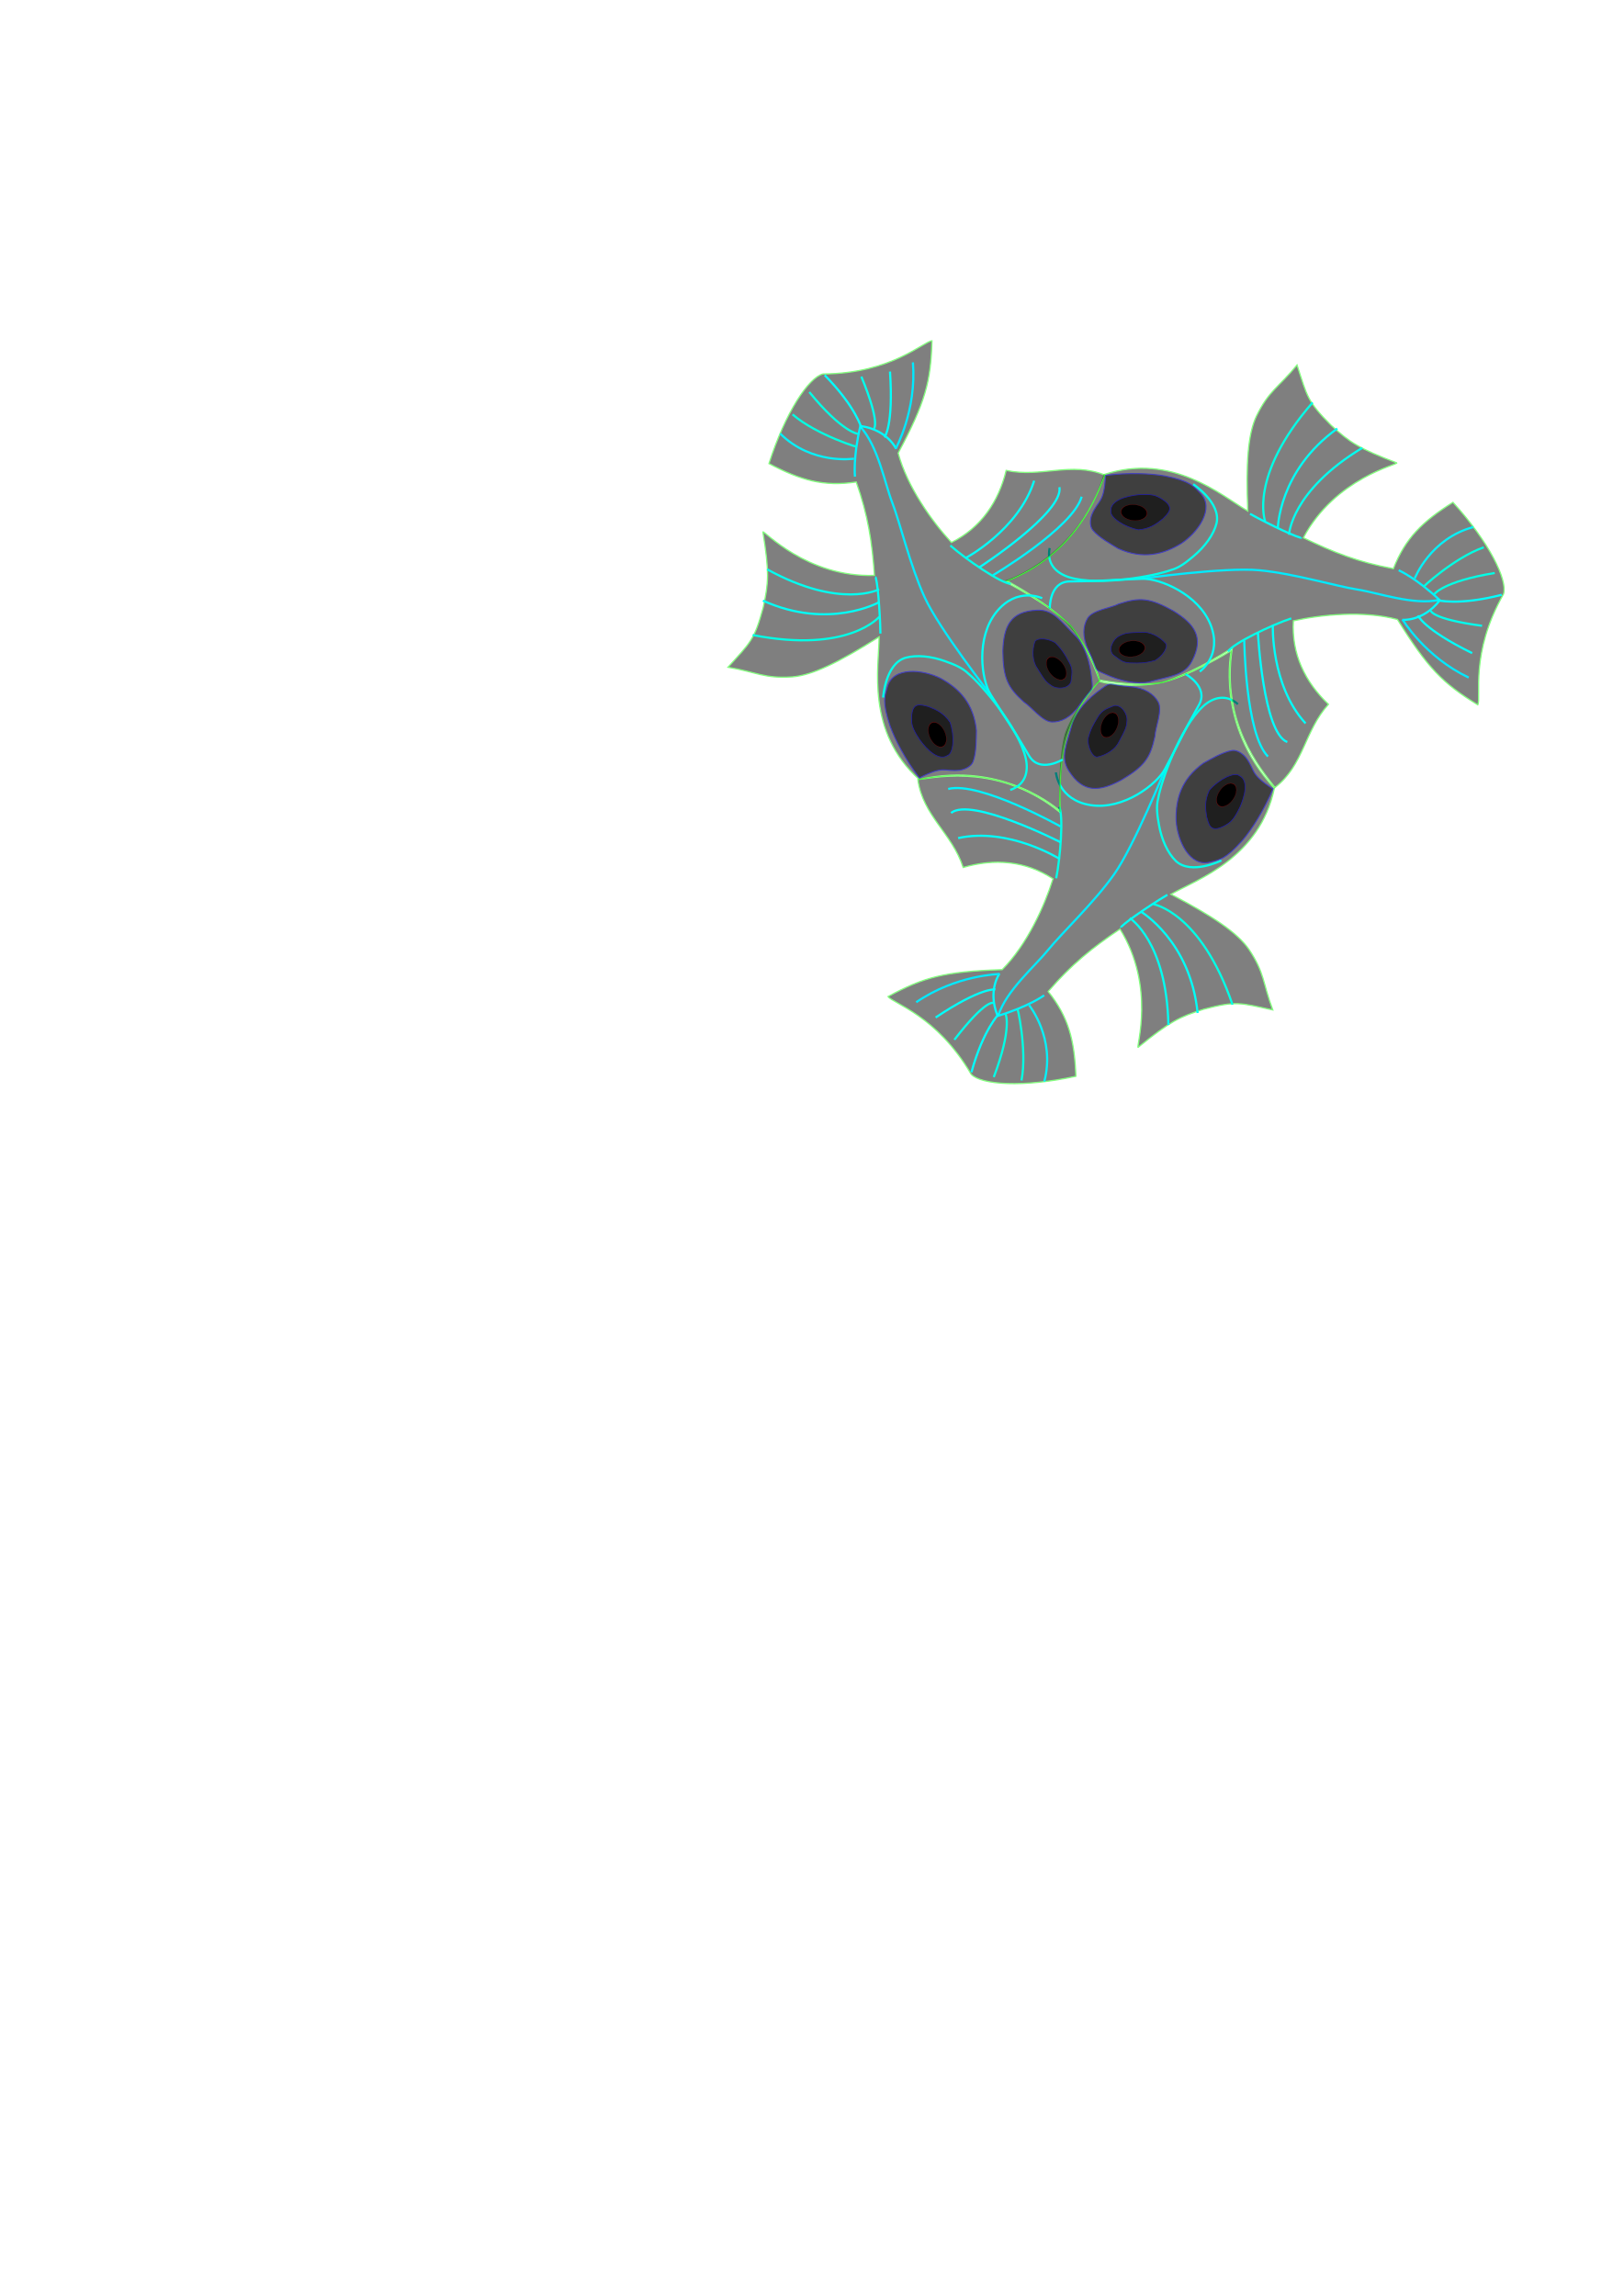
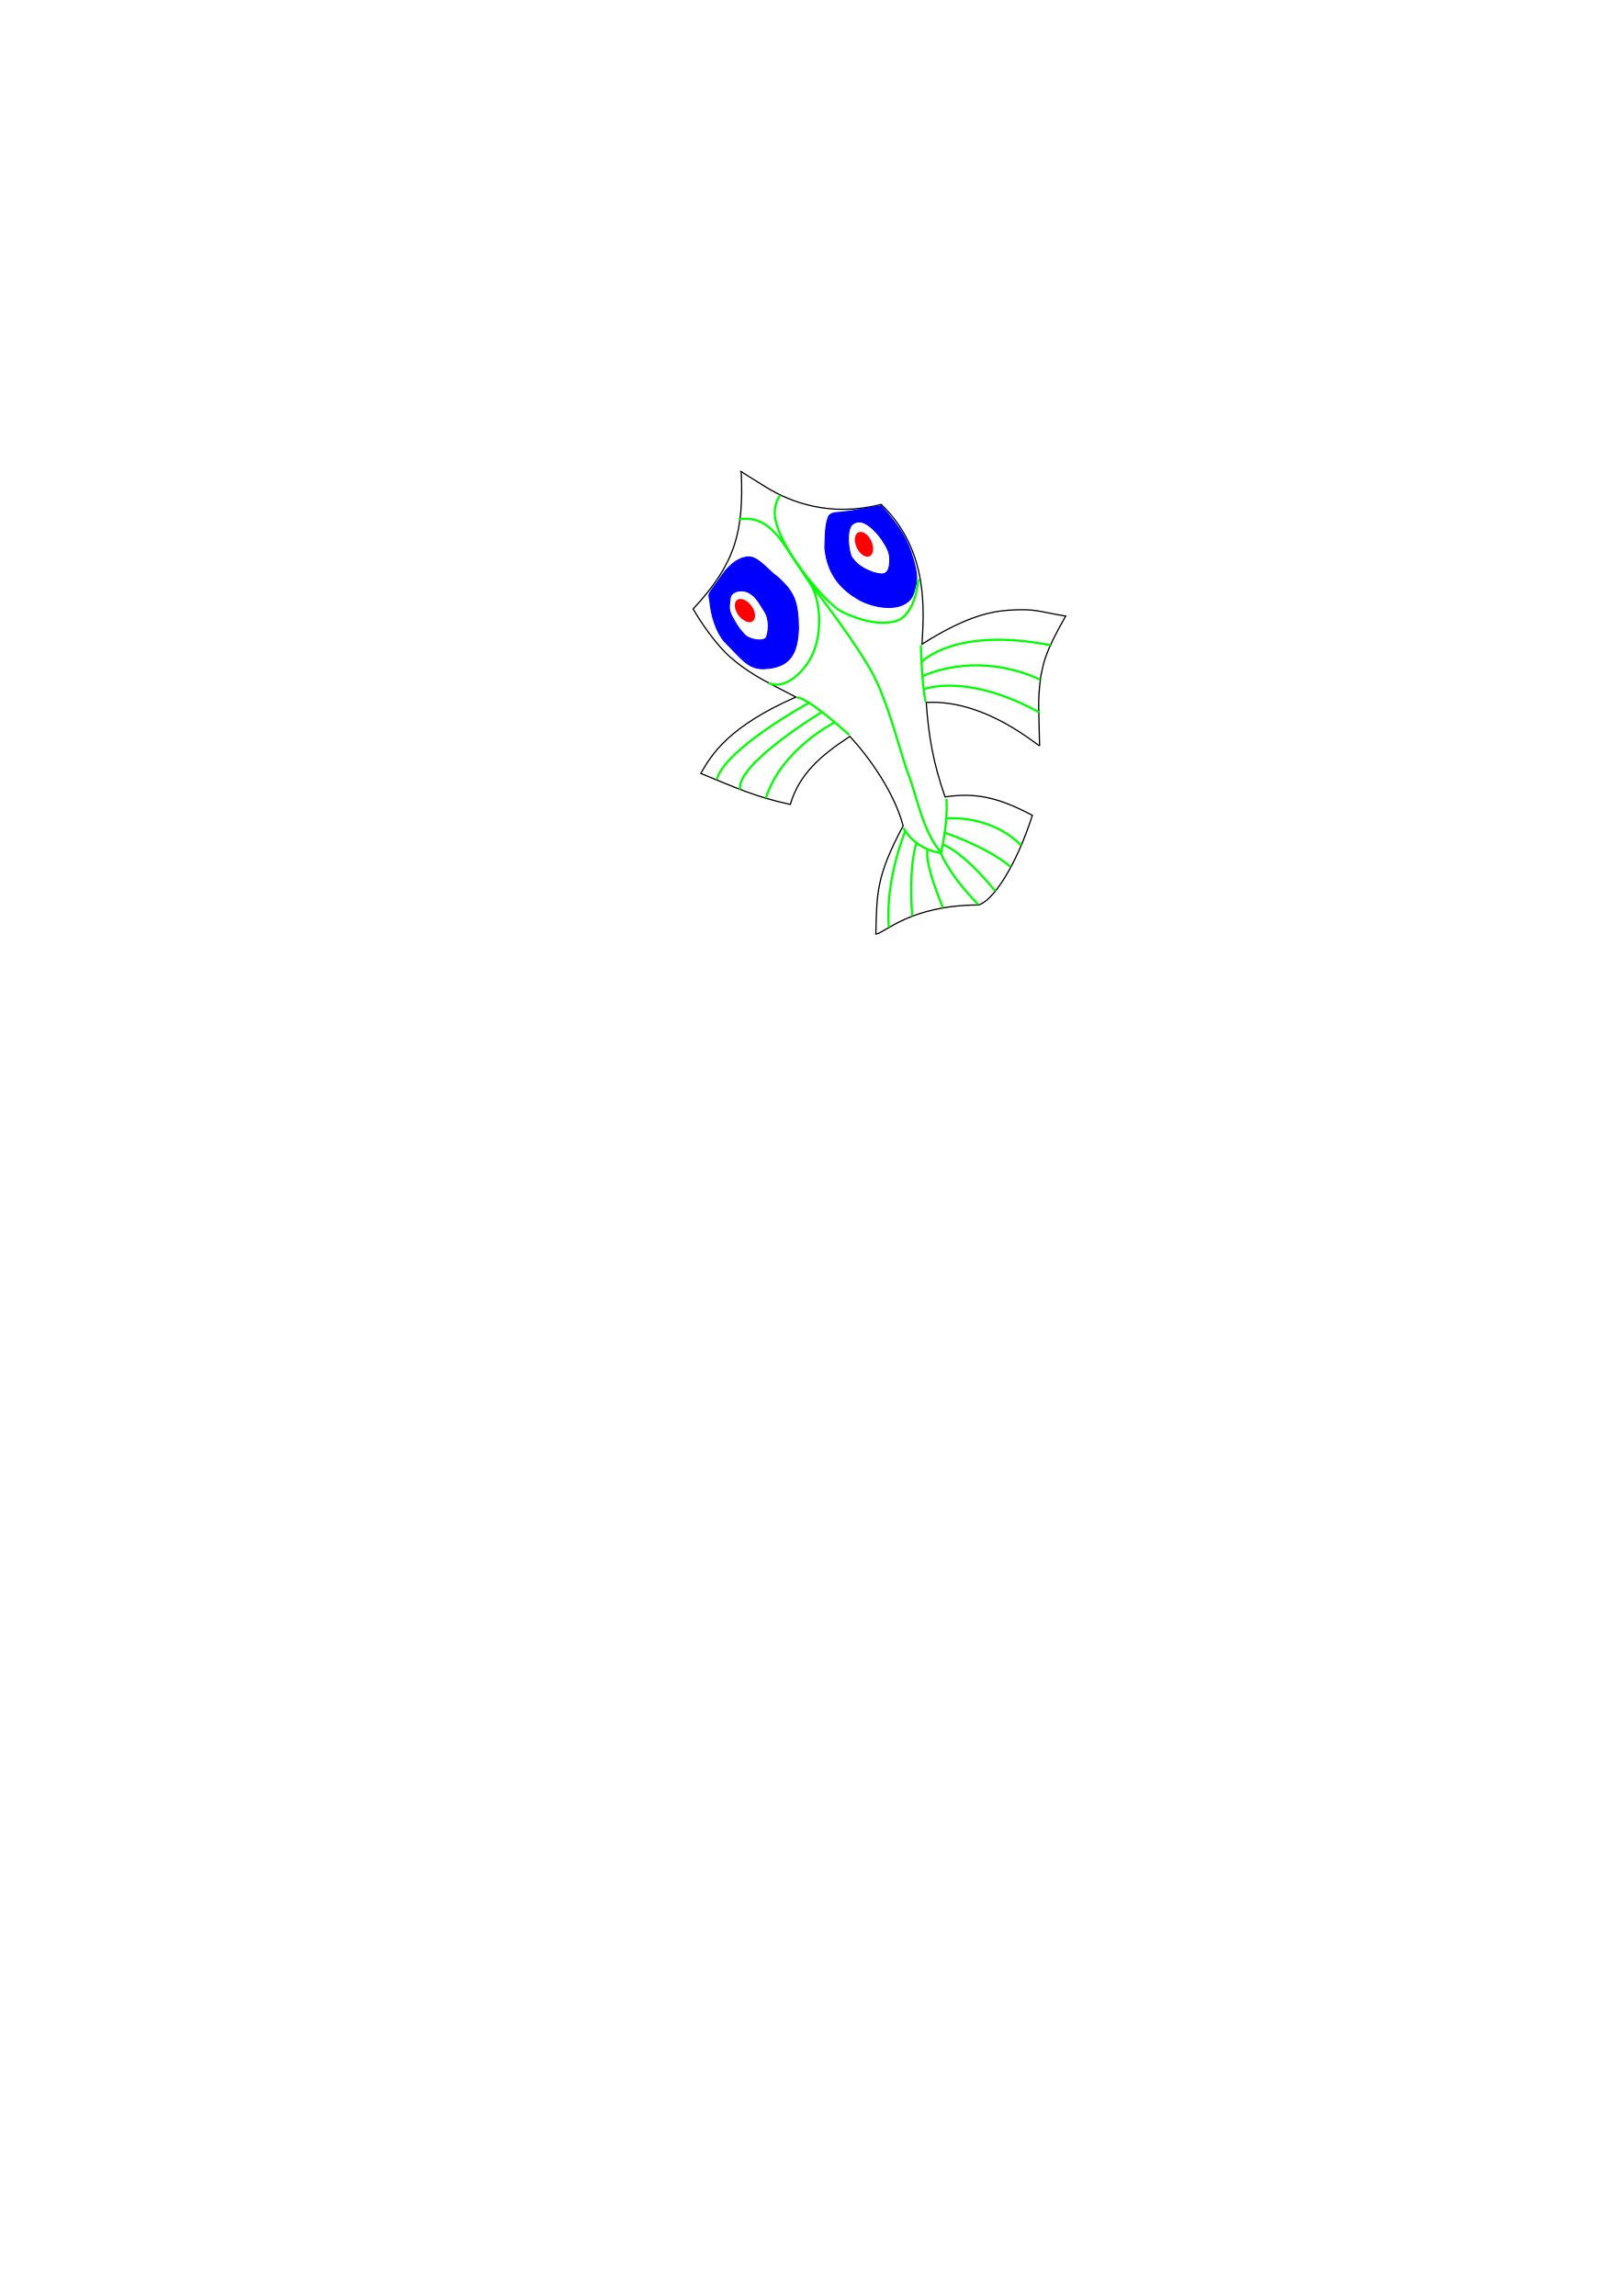
<svg xmlns="http://www.w3.org/2000/svg" width="744.094" height="1052.362" id="svg2" version="1.1">
  <defs id="defs4" />
  <g id="layer1">
-     <g id="g34785-8-8-0-3" transform="matrix(-0.5,0.8660254,-0.8660254,-0.5,941.3779,250.458)">
-       <g id="g3009-1-1-8-2-7-99-4" transform="matrix(0.5281541,-0.8491485,0.8491485,0.5281541,-302.7331,305.7974)">
-         <path style="opacity:0.5;fill:#000000;fill-opacity:1;stroke:#0aff00;stroke-width:0.565;stroke-miterlimit:4;stroke-opacity:1;stroke-dasharray:none" d="m 283.91,450.644 c 0,0 1.582,24.24 -2.601,36.545 -1.73,5.643 -6.815,16.467 -13.624,23.681 1.928,4.872 7.139,17.269 14.111,24.874 4.088,4.059 15.497,11.813 30.556,19.071 -32.043,13.599 -40.194,40.335 -44.001,50.393 15.798,5.839 29.092,-2.252 45.34,0.662 3.042,-14.603 10.695,-26.604 23.986,-33.847 9.098,9.2 21.132,24.854 25.739,40.17 -11.676,23.653 -13.895,33.225 -13.784,51.932 3.751,-0.337 18.026,-15.64 49.37,-16.813 6.457,-1.736 16.713,-18.158 23.446,-41.881 -14.928,-7.239 -25.444,-9.836 -40.259,-7.122 -5.936,-15.232 -8.181,-27.399 -9.737,-42.515 31.026,-2.07 51.527,19.299 51.743,18.24 -3.576,-18.398 -3.419,-23.127 -1.252,-34.746 3.575,-15.016 5.247,-16.026 15.215,-27.771 -13.243,-1.766 -16.591,-4.738 -29.612,-3.45 -9.181,1.04 -21.044,7.313 -39.159,19.635 -0.353,-13.966 4.593,-43.632 -20.524,-64.734 -38.775,10.218 -64.953,-12.325 -64.953,-12.325 z" id="rect3860-7-8-3-88-7-7-3" />
-         <path style="opacity:0.5;fill:#000000;fill-opacity:1;stroke:#0600ff;stroke-width:0.482;stroke-miterlimit:4;stroke-opacity:1;stroke-dasharray:none" d="m 330.484,467.84 c -2.066,0.353 -5.21,1.73 -6.017,4.126 -1.451,4.307 -1.056,10.603 -1.056,14.297 1.653,12.534 8.7,19.083 17.152,23.348 8.407,3.922 22.006,4.742 24.299,-4.705 1.06,-4.368 2.283,-6.676 -1.848,-17.864 -2.385,-6.054 -7.472,-15.161 -14.207,-23.343 -11.293,6.272 -11.081,3.084 -18.322,4.14 z" id="path3812-3-9-6-4-4-3-9-9" />
-         <path style="opacity:0.5;fill:#000000;fill-opacity:1;stroke:#0600ff;stroke-width:0.346;stroke-miterlimit:4;stroke-opacity:1;stroke-dasharray:none" d="m 336.244,474.401 c -2.815,1.163 -2.966,9.25 -0.632,15.275 3.023,4.134 6.521,5.587 10.199,6.862 3.236,0.631 7.603,2.422 7.477,-5.484 -0.048,-3.007 -0.36,-4.731 -4.014,-9.845 -3.588,-4.628 -9.097,-9.616 -13.03,-6.808 z" id="path3807-4-0-9-0-7-3-2" />
-         <path style="fill:#000000;fill-opacity:1;stroke:#ff0000;stroke-width:1;stroke-miterlimit:4;stroke-opacity:1;stroke-dasharray:none" id="path2998-0-8-3-9-8-8-2-5" d="m -52.143,466.291 c 0,34.518 -30.221,62.5 -67.5,62.5 -37.279,0 -67.5,-27.982 -67.5,-62.5 0,-34.518 30.221,-62.5 67.5,-62.5 37.279,0 67.5,27.982 67.5,62.5 z" transform="matrix(0.04752752,-0.02536707,0.04404391,0.08541279,326.402,440.9321)" />
-         <path style="fill:none;stroke:#00ebff;stroke-width:1px;stroke-linecap:butt;stroke-linejoin:miter;stroke-opacity:1" d="m 317.5,502.898 c 0,0 24.464,29.286 31.607,43.571 7.143,14.286 12.5,34.107 16.25,42.857 3.75,8.75 7.312,25.727 15.884,34.477" id="path3975-8-8-2-2-4-1-6" />
-         <path style="fill:none;stroke:#00ffe7;stroke-width:1px;stroke-linecap:butt;stroke-linejoin:miter;stroke-opacity:1" d="m 369.591,536.944 c 0,0 13.445,-17.439 57.731,-10.296" id="path3977-2-0-5-8-1-9-1" />
-         <path style="fill:none;stroke:#00fff7;stroke-width:1px;stroke-linecap:butt;stroke-linejoin:miter;stroke-opacity:1" d="m 369.789,543.656 c 0,0 22.65,-13.772 53.364,-1.093" id="path3979-4-1-5-2-8-4-6" />
-         <path style="fill:none;stroke:#00fff1;stroke-width:1px;stroke-linecap:butt;stroke-linejoin:miter;stroke-opacity:1" d="m 370.135,549.474 c 0,0 17.43,-9.843 51.537,7.478" id="path3983-5-2-3-7-0-19-4" />
-         <path style="fill:none;stroke:#00fff6;stroke-width:1px;stroke-linecap:butt;stroke-linejoin:miter;stroke-opacity:1" d="m 372.083,555.08 c -0.955,-0.257 -2.722,-15.374 -3.243,-25.834" id="path3985-5-5-3-7-7-5-9" />
-         <path style="fill:none;stroke:#00fcff;stroke-width:1px;stroke-linecap:butt;stroke-linejoin:miter;stroke-opacity:1" d="m 364.434,614.132 c 0,0 4.138,8.409 16.281,9.837" id="path3987-1-0-3-3-9-0-6" />
-         <path style="fill:none;stroke:#00f2ff;stroke-width:1px;stroke-linecap:butt;stroke-linejoin:miter;stroke-opacity:1" d="m 382.857,600.751 c 0,0 1.281,8.544 -1.755,23.544" id="path3989-7-9-7-2-2-4-0" />
-         <path style="fill:none;stroke:#00ffea;stroke-width:1px;stroke-linecap:butt;stroke-linejoin:miter;stroke-opacity:1" d="m 309.894,554 c 4.464,0 20.927,10.548 28.249,16.62" id="path3991-1-4-4-0-2-22-6" />
-         <path style="fill:none;stroke:#00f4ff;stroke-width:1px;stroke-linecap:butt;stroke-linejoin:miter;stroke-opacity:1" d="m 318.184,557.635 c 0,0 -36.062,23.048 -39.455,37.334" id="path3993-1-7-3-2-8-4-9" />
-         <path style="fill:none;stroke:#00ffff;stroke-width:1px;stroke-linecap:butt;stroke-linejoin:miter;stroke-opacity:1" d="m 324.464,561.112 c 0,0 -37.742,26.272 -35.42,37.879" id="path3995-5-8-8-6-7-9-6" />
-         <path style="fill:none;stroke:#00fffb;stroke-width:1px;stroke-linecap:butt;stroke-linejoin:miter;stroke-opacity:1" d="m 331.071,565.041 c 0,0 -23.92,13.678 -30.348,36.535" id="path3997-2-3-0-7-5-3-4" />
-         <path style="fill:none;stroke:#00e9ff;stroke-width:1px;stroke-linecap:butt;stroke-linejoin:miter;stroke-opacity:1" d="m 364.643,614.157 c 0,0 -9.107,17.67 -6.607,39.812" id="path3999-7-5-8-5-7-2-9" />
-         <path style="fill:none;stroke:#00fffb;stroke-width:1px;stroke-linecap:butt;stroke-linejoin:miter;stroke-opacity:1" d="m 369.948,619.209 c 0,0 -4.055,5.207 -1.555,30.207" id="path4001-6-1-8-4-8-4-5" />
-         <path style="fill:none;stroke:#00ffee;stroke-width:1px;stroke-linecap:butt;stroke-linejoin:miter;stroke-opacity:1" d="m 375,622.898 c 0,0 -3.393,1.964 6.429,23.75" id="path4003-1-2-0-41-7-5-3" />
-         <path style="fill:none;stroke:#00ffff;stroke-width:1px;stroke-linecap:butt;stroke-linejoin:miter;stroke-opacity:1" d="m 380.536,622.898 c 0,0 2.9,9.782 17.722,23.889" id="path4005-4-0-6-7-5-6-9" />
-         <path style="fill:none;stroke:#00ffe6;stroke-width:1px;stroke-linecap:butt;stroke-linejoin:miter;stroke-opacity:1" d="m 382.143,620.398 c 0,0 7.186,0.37 22.9,18.406" id="path4007-2-1-8-8-4-3-7" />
-         <path style="fill:none;stroke:#00ffe3;stroke-width:1px;stroke-linecap:butt;stroke-linejoin:miter;stroke-opacity:1" d="m 383.214,614.684 c -3.294,-1.098 17.744,4.351 29.172,13.636" id="path4009-3-6-1-4-7-9-1" />
-         <path style="fill:none;stroke:#05f1f9;stroke-width:1px;stroke-linecap:butt;stroke-linejoin:miter;stroke-opacity:1" d="m 383.571,608.969 c 0,0 19.157,-3.631 34.181,10.37" id="path4011-2-4-9-50-4-3-9" />
-         <path style="fill:none;stroke:#00fff7;stroke-width:1px;stroke-linecap:butt;stroke-linejoin:miter;stroke-opacity:1" d="m 283.474,474.271 c 0,0 10.295,-6.807 15.405,1.168 10.073,15.721 7.071,10.48 18.562,27.527 4.482,6.649 7.702,25.759 -1.389,37.881 -9.091,12.122 -20.771,7.008 -20.771,7.008" id="path4013-2-0-8-2-1-2-0" />
-         <path style="fill:none;stroke:#00ffec;stroke-width:1px;stroke-linecap:butt;stroke-linejoin:miter;stroke-opacity:1" d="m 307.023,459.56 c -6.732,2.47 -8.253,8.484 -6.635,14.65 3.69,14.058 21.575,33.338 27.406,37.846 3.032,2.857 7.092,4.22 11,5.494 6.456,2.104 13.187,2.585 18.294,0.946 9.091,-3.157 9.539,-18.516 9.539,-18.516" id="path4015-1-6-9-7-9-2-0" />
-         <g id="g35349-5-5-0-0" transform="translate(2.101576,-0.9016491)">
-           <path id="path3812-4-2-4-2-7-7-9" d="m 286.88,492.216 c -4.11,0 -8.702,2.329 -12.264,7.965 -5.687,8.997 -6.286,5.85 -5.304,12.506 0.899,7.165 3.444,14.431 7.432,18.702 7.702,7.137 11.076,12.349 18.486,11.823 12.456,-0.884 15.168,-8.04 15.168,-19.209 -0.547,-12.501 -2.766,-16.609 -10.428,-23.08 -3.465,-2.009 -8.741,-8.708 -13.09,-8.708 z" style="opacity:0.5;fill:#000000;fill-opacity:1;stroke:#0600ff;stroke-width:0.46;stroke-miterlimit:4;stroke-opacity:1;stroke-dasharray:none" />
-           <path id="path3786-0-6-8-3-7-8-9" d="m 278.738,510.875 c -0.45,4.686 -0.804,6.032 1.672,9.912 1.123,1.895 2.651,4.618 6.246,7.871 3.102,1.687 7.903,2.174 9.202,0.195 1.354,-4.302 0.724,-9.44 -1.441,-12.198 -3.511,-5.281 -4.115,-6.135 -6.76,-7.779 -2.756,-1.782 -7.953,-1.236 -8.918,2 z" style="opacity:0.5;fill:#000000;fill-opacity:1;stroke:#0600ff;stroke-width:0.313;stroke-miterlimit:4;stroke-opacity:1;stroke-dasharray:none" />
-           <path transform="matrix(0.04136828,-0.03451114,0.06050925,0.07465816,262.3552,477.9136)" d="m -52.143,466.291 c 0,34.518 -30.221,62.5 -67.5,62.5 -37.279,0 -67.5,-27.982 -67.5,-62.5 0,-34.518 30.221,-62.5 67.5,-62.5 37.279,0 67.5,27.982 67.5,62.5 z" id="path2998-0-9-6-1-7-7-5-1-8" style="fill:#000000;fill-opacity:1;stroke:#ff0000;stroke-width:1;stroke-miterlimit:4;stroke-opacity:1;stroke-dasharray:none" />
-         </g>
-       </g>
-     </g>
-     <g id="g34785-8-8-0-3-6" transform="translate(231.3688,-36.6057)">
-       <g id="g3009-1-1-8-2-7-99-4-1" transform="matrix(0.5281541,-0.8491485,0.8491485,0.5281541,-302.7331,305.7974)">
-         <path style="opacity:0.5;fill:#000000;fill-opacity:1;stroke:#0aff00;stroke-width:0.565;stroke-miterlimit:4;stroke-opacity:1;stroke-dasharray:none" d="m 283.91,450.644 c 0,0 1.582,24.24 -2.601,36.545 -1.73,5.643 -6.815,16.467 -13.624,23.681 1.928,4.872 7.139,17.269 14.111,24.874 4.088,4.059 15.497,11.813 30.556,19.071 -32.043,13.599 -40.194,40.335 -44.001,50.393 15.798,5.839 29.092,-2.252 45.34,0.662 3.042,-14.603 10.695,-26.604 23.986,-33.847 9.098,9.2 21.132,24.854 25.739,40.17 -11.676,23.653 -13.895,33.225 -13.784,51.932 3.751,-0.337 18.026,-15.64 49.37,-16.813 6.457,-1.736 16.713,-18.158 23.446,-41.881 -14.928,-7.239 -25.444,-9.836 -40.259,-7.122 -5.936,-15.232 -8.181,-27.399 -9.737,-42.515 31.026,-2.07 51.527,19.299 51.743,18.24 -3.576,-18.398 -3.419,-23.127 -1.252,-34.746 3.575,-15.016 5.247,-16.026 15.215,-27.771 -13.243,-1.766 -16.591,-4.738 -29.612,-3.45 -9.181,1.04 -21.044,7.313 -39.159,19.635 -0.353,-13.966 4.593,-43.632 -20.524,-64.734 -38.775,10.218 -64.953,-12.325 -64.953,-12.325 z" id="rect3860-7-8-3-88-7-7-3-3" />
-         <path style="opacity:0.5;fill:#000000;fill-opacity:1;stroke:#0600ff;stroke-width:0.482;stroke-miterlimit:4;stroke-opacity:1;stroke-dasharray:none" d="m 330.484,467.84 c -2.066,0.353 -5.21,1.73 -6.017,4.126 -1.451,4.307 -1.056,10.603 -1.056,14.297 1.653,12.534 8.7,19.083 17.152,23.348 8.407,3.922 22.006,4.742 24.299,-4.705 1.06,-4.368 2.283,-6.676 -1.848,-17.864 -2.385,-6.054 -7.472,-15.161 -14.207,-23.343 -11.293,6.272 -11.081,3.084 -18.322,4.14 z" id="path3812-3-9-6-4-4-3-9-9-7" />
-         <path style="opacity:0.5;fill:#000000;fill-opacity:1;stroke:#0600ff;stroke-width:0.346;stroke-miterlimit:4;stroke-opacity:1;stroke-dasharray:none" d="m 336.244,474.401 c -2.815,1.163 -2.966,9.25 -0.632,15.275 3.023,4.134 6.521,5.587 10.199,6.862 3.236,0.631 7.603,2.422 7.477,-5.484 -0.048,-3.007 -0.36,-4.731 -4.014,-9.845 -3.588,-4.628 -9.097,-9.616 -13.03,-6.808 z" id="path3807-4-0-9-0-7-3-2-7" />
-         <path style="fill:#000000;fill-opacity:1;stroke:#ff0000;stroke-width:1;stroke-miterlimit:4;stroke-opacity:1;stroke-dasharray:none" id="path2998-0-8-3-9-8-8-2-5-8" d="m -52.143,466.291 c 0,34.518 -30.221,62.5 -67.5,62.5 -37.279,0 -67.5,-27.982 -67.5,-62.5 0,-34.518 30.221,-62.5 67.5,-62.5 37.279,0 67.5,27.982 67.5,62.5 z" transform="matrix(0.04752752,-0.02536707,0.04404391,0.08541279,326.402,440.9321)" />
-         <path style="fill:none;stroke:#00ebff;stroke-width:1px;stroke-linecap:butt;stroke-linejoin:miter;stroke-opacity:1" d="m 317.5,502.898 c 0,0 24.464,29.286 31.607,43.571 7.143,14.286 12.5,34.107 16.25,42.857 3.75,8.75 7.312,25.727 15.884,34.477" id="path3975-8-8-2-2-4-1-6-6" />
-         <path style="fill:none;stroke:#00ffe7;stroke-width:1px;stroke-linecap:butt;stroke-linejoin:miter;stroke-opacity:1" d="m 369.591,536.944 c 0,0 13.445,-17.439 57.731,-10.296" id="path3977-2-0-5-8-1-9-1-3" />
-         <path style="fill:none;stroke:#00fff7;stroke-width:1px;stroke-linecap:butt;stroke-linejoin:miter;stroke-opacity:1" d="m 369.789,543.656 c 0,0 22.65,-13.772 53.364,-1.093" id="path3979-4-1-5-2-8-4-6-3" />
-         <path style="fill:none;stroke:#00fff1;stroke-width:1px;stroke-linecap:butt;stroke-linejoin:miter;stroke-opacity:1" d="m 370.135,549.474 c 0,0 17.43,-9.843 51.537,7.478" id="path3983-5-2-3-7-0-19-4-0" />
-         <path style="fill:none;stroke:#00fff6;stroke-width:1px;stroke-linecap:butt;stroke-linejoin:miter;stroke-opacity:1" d="m 372.083,555.08 c -0.955,-0.257 -2.722,-15.374 -3.243,-25.834" id="path3985-5-5-3-7-7-5-9-5" />
-         <path style="fill:none;stroke:#00fcff;stroke-width:1px;stroke-linecap:butt;stroke-linejoin:miter;stroke-opacity:1" d="m 364.434,614.132 c 0,0 4.138,8.409 16.281,9.837" id="path3987-1-0-3-3-9-0-6-0" />
-         <path style="fill:none;stroke:#00f2ff;stroke-width:1px;stroke-linecap:butt;stroke-linejoin:miter;stroke-opacity:1" d="m 382.857,600.751 c 0,0 1.281,8.544 -1.755,23.544" id="path3989-7-9-7-2-2-4-0-2" />
-         <path style="fill:none;stroke:#00ffea;stroke-width:1px;stroke-linecap:butt;stroke-linejoin:miter;stroke-opacity:1" d="m 309.894,554 c 4.464,0 20.927,10.548 28.249,16.62" id="path3991-1-4-4-0-2-22-6-5" />
-         <path style="fill:none;stroke:#00f4ff;stroke-width:1px;stroke-linecap:butt;stroke-linejoin:miter;stroke-opacity:1" d="m 318.184,557.635 c 0,0 -36.062,23.048 -39.455,37.334" id="path3993-1-7-3-2-8-4-9-7" />
-         <path style="fill:none;stroke:#00ffff;stroke-width:1px;stroke-linecap:butt;stroke-linejoin:miter;stroke-opacity:1" d="m 324.464,561.112 c 0,0 -37.742,26.272 -35.42,37.879" id="path3995-5-8-8-6-7-9-6-5" />
-         <path style="fill:none;stroke:#00fffb;stroke-width:1px;stroke-linecap:butt;stroke-linejoin:miter;stroke-opacity:1" d="m 331.071,565.041 c 0,0 -23.92,13.678 -30.348,36.535" id="path3997-2-3-0-7-5-3-4-9" />
-         <path style="fill:none;stroke:#00e9ff;stroke-width:1px;stroke-linecap:butt;stroke-linejoin:miter;stroke-opacity:1" d="m 364.643,614.157 c 0,0 -9.107,17.67 -6.607,39.812" id="path3999-7-5-8-5-7-2-9-0" />
-         <path style="fill:none;stroke:#00fffb;stroke-width:1px;stroke-linecap:butt;stroke-linejoin:miter;stroke-opacity:1" d="m 369.948,619.209 c 0,0 -4.055,5.207 -1.555,30.207" id="path4001-6-1-8-4-8-4-5-5" />
-         <path style="fill:none;stroke:#00ffee;stroke-width:1px;stroke-linecap:butt;stroke-linejoin:miter;stroke-opacity:1" d="m 375,622.898 c 0,0 -3.393,1.964 6.429,23.75" id="path4003-1-2-0-41-7-5-3-4" />
-         <path style="fill:none;stroke:#00ffff;stroke-width:1px;stroke-linecap:butt;stroke-linejoin:miter;stroke-opacity:1" d="m 380.536,622.898 c 0,0 2.9,9.782 17.722,23.889" id="path4005-4-0-6-7-5-6-9-7" />
-         <path style="fill:none;stroke:#00ffe6;stroke-width:1px;stroke-linecap:butt;stroke-linejoin:miter;stroke-opacity:1" d="m 382.143,620.398 c 0,0 7.186,0.37 22.9,18.406" id="path4007-2-1-8-8-4-3-7-3" />
-         <path style="fill:none;stroke:#00ffe3;stroke-width:1px;stroke-linecap:butt;stroke-linejoin:miter;stroke-opacity:1" d="m 383.214,614.684 c -3.294,-1.098 17.744,4.351 29.172,13.636" id="path4009-3-6-1-4-7-9-1-3" />
-         <path style="fill:none;stroke:#05f1f9;stroke-width:1px;stroke-linecap:butt;stroke-linejoin:miter;stroke-opacity:1" d="m 383.571,608.969 c 0,0 19.157,-3.631 34.181,10.37" id="path4011-2-4-9-50-4-3-9-9" />
-         <path style="fill:none;stroke:#00fff7;stroke-width:1px;stroke-linecap:butt;stroke-linejoin:miter;stroke-opacity:1" d="m 283.474,474.271 c 0,0 10.295,-6.807 15.405,1.168 10.073,15.721 7.071,10.48 18.562,27.527 4.482,6.649 7.702,25.759 -1.389,37.881 -9.091,12.122 -20.771,7.008 -20.771,7.008" id="path4013-2-0-8-2-1-2-0-7" />
-         <path style="fill:none;stroke:#00ffec;stroke-width:1px;stroke-linecap:butt;stroke-linejoin:miter;stroke-opacity:1" d="m 307.023,459.56 c -6.732,2.47 -8.253,8.484 -6.635,14.65 3.69,14.058 21.575,33.338 27.406,37.846 3.032,2.857 7.092,4.22 11,5.494 6.456,2.104 13.187,2.585 18.294,0.946 9.091,-3.157 9.539,-18.516 9.539,-18.516" id="path4015-1-6-9-7-9-2-0-4" />
-         <g id="g35349-5-5-0-0-6" transform="translate(2.101576,-0.9016491)">
-           <path id="path3812-4-2-4-2-7-7-9-8" d="m 286.88,492.216 c -4.11,0 -8.702,2.329 -12.264,7.965 -5.687,8.997 -6.286,5.85 -5.304,12.506 0.899,7.165 3.444,14.431 7.432,18.702 7.702,7.137 11.076,12.349 18.486,11.823 12.456,-0.884 15.168,-8.04 15.168,-19.209 -0.547,-12.501 -2.766,-16.609 -10.428,-23.08 -3.465,-2.009 -8.741,-8.708 -13.09,-8.708 z" style="opacity:0.5;fill:#000000;fill-opacity:1;stroke:#0600ff;stroke-width:0.46;stroke-miterlimit:4;stroke-opacity:1;stroke-dasharray:none" />
-           <path id="path3786-0-6-8-3-7-8-9-8" d="m 278.738,510.875 c -0.45,4.686 -0.804,6.032 1.672,9.912 1.123,1.895 2.651,4.618 6.246,7.871 3.102,1.687 7.903,2.174 9.202,0.195 1.354,-4.302 0.724,-9.44 -1.441,-12.198 -3.511,-5.281 -4.115,-6.135 -6.76,-7.779 -2.756,-1.782 -7.953,-1.236 -8.918,2 z" style="opacity:0.5;fill:#000000;fill-opacity:1;stroke:#0600ff;stroke-width:0.313;stroke-miterlimit:4;stroke-opacity:1;stroke-dasharray:none" />
-           <path transform="matrix(0.04136828,-0.03451114,0.06050925,0.07465816,262.3552,477.9136)" d="m -52.143,466.291 c 0,34.518 -30.221,62.5 -67.5,62.5 -37.279,0 -67.5,-27.982 -67.5,-62.5 0,-34.518 30.221,-62.5 67.5,-62.5 37.279,0 67.5,27.982 67.5,62.5 z" id="path2998-0-9-6-1-7-7-5-1-8-3" style="fill:#000000;fill-opacity:1;stroke:#ff0000;stroke-width:1;stroke-miterlimit:4;stroke-opacity:1;stroke-dasharray:none" />
-         </g>
-       </g>
-     </g>
-     <g id="g34785-8-8-0-3-1" transform="matrix(-0.5,-0.8660254,0.8660254,-0.5,338.5462,722.1754)">
-       <g id="g3009-1-1-8-2-7-99-4-3" transform="matrix(0.5281541,-0.8491485,0.8491485,0.5281541,-302.7331,305.7974)">
-         <path style="opacity:0.5;fill:#000000;fill-opacity:1;stroke:#0aff00;stroke-width:0.565;stroke-miterlimit:4;stroke-opacity:1;stroke-dasharray:none" d="m 283.91,450.644 c 0,0 1.582,24.24 -2.601,36.545 -1.73,5.643 -6.815,16.467 -13.624,23.681 1.928,4.872 7.139,17.269 14.111,24.874 4.088,4.059 15.497,11.813 30.556,19.071 -32.043,13.599 -40.194,40.335 -44.001,50.393 15.798,5.839 29.092,-2.252 45.34,0.662 3.042,-14.603 10.695,-26.604 23.986,-33.847 9.098,9.2 21.132,24.854 25.739,40.17 -11.676,23.653 -13.895,33.225 -13.784,51.932 3.751,-0.337 18.026,-15.64 49.37,-16.813 6.457,-1.736 16.713,-18.158 23.446,-41.881 -14.928,-7.239 -25.444,-9.836 -40.259,-7.122 -5.936,-15.232 -8.181,-27.399 -9.737,-42.515 31.026,-2.07 51.527,19.299 51.743,18.24 -3.576,-18.398 -3.419,-23.127 -1.252,-34.746 3.575,-15.016 5.247,-16.026 15.215,-27.771 -13.243,-1.766 -16.591,-4.738 -29.612,-3.45 -9.181,1.04 -21.044,7.313 -39.159,19.635 -0.353,-13.966 4.593,-43.632 -20.524,-64.734 -38.775,10.218 -64.953,-12.325 -64.953,-12.325 z" id="rect3860-7-8-3-88-7-7-3-7" />
-         <path style="opacity:0.5;fill:#000000;fill-opacity:1;stroke:#0600ff;stroke-width:0.482;stroke-miterlimit:4;stroke-opacity:1;stroke-dasharray:none" d="m 330.484,467.84 c -2.066,0.353 -5.21,1.73 -6.017,4.126 -1.451,4.307 -1.056,10.603 -1.056,14.297 1.653,12.534 8.7,19.083 17.152,23.348 8.407,3.922 22.006,4.742 24.299,-4.705 1.06,-4.368 2.283,-6.676 -1.848,-17.864 -2.385,-6.054 -7.472,-15.161 -14.207,-23.343 -11.293,6.272 -11.081,3.084 -18.322,4.14 z" id="path3812-3-9-6-4-4-3-9-9-5" />
-         <path style="opacity:0.5;fill:#000000;fill-opacity:1;stroke:#0600ff;stroke-width:0.346;stroke-miterlimit:4;stroke-opacity:1;stroke-dasharray:none" d="m 336.244,474.401 c -2.815,1.163 -2.966,9.25 -0.632,15.275 3.023,4.134 6.521,5.587 10.199,6.862 3.236,0.631 7.603,2.422 7.477,-5.484 -0.048,-3.007 -0.36,-4.731 -4.014,-9.845 -3.588,-4.628 -9.097,-9.616 -13.03,-6.808 z" id="path3807-4-0-9-0-7-3-2-9" />
-         <path style="fill:#000000;fill-opacity:1;stroke:#ff0000;stroke-width:1;stroke-miterlimit:4;stroke-opacity:1;stroke-dasharray:none" id="path2998-0-8-3-9-8-8-2-5-6" d="m -52.143,466.291 c 0,34.518 -30.221,62.5 -67.5,62.5 -37.279,0 -67.5,-27.982 -67.5,-62.5 0,-34.518 30.221,-62.5 67.5,-62.5 37.279,0 67.5,27.982 67.5,62.5 z" transform="matrix(0.04752752,-0.02536707,0.04404391,0.08541279,326.402,440.9321)" />
-         <path style="fill:none;stroke:#00ebff;stroke-width:1px;stroke-linecap:butt;stroke-linejoin:miter;stroke-opacity:1" d="m 317.5,502.898 c 0,0 24.464,29.286 31.607,43.571 7.143,14.286 12.5,34.107 16.25,42.857 3.75,8.75 7.312,25.727 15.884,34.477" id="path3975-8-8-2-2-4-1-6-1" />
-         <path style="fill:none;stroke:#00ffe7;stroke-width:1px;stroke-linecap:butt;stroke-linejoin:miter;stroke-opacity:1" d="m 369.591,536.944 c 0,0 13.445,-17.439 57.731,-10.296" id="path3977-2-0-5-8-1-9-1-39" />
-         <path style="fill:none;stroke:#00fff7;stroke-width:1px;stroke-linecap:butt;stroke-linejoin:miter;stroke-opacity:1" d="m 369.789,543.656 c 0,0 22.65,-13.772 53.364,-1.093" id="path3979-4-1-5-2-8-4-6-4" />
-         <path style="fill:none;stroke:#00fff1;stroke-width:1px;stroke-linecap:butt;stroke-linejoin:miter;stroke-opacity:1" d="m 370.135,549.474 c 0,0 17.43,-9.843 51.537,7.478" id="path3983-5-2-3-7-0-19-4-5" />
-         <path style="fill:none;stroke:#00fff6;stroke-width:1px;stroke-linecap:butt;stroke-linejoin:miter;stroke-opacity:1" d="m 372.083,555.08 c -0.955,-0.257 -2.722,-15.374 -3.243,-25.834" id="path3985-5-5-3-7-7-5-9-4" />
-         <path style="fill:none;stroke:#00fcff;stroke-width:1px;stroke-linecap:butt;stroke-linejoin:miter;stroke-opacity:1" d="m 364.434,614.132 c 0,0 4.138,8.409 16.281,9.837" id="path3987-1-0-3-3-9-0-6-5" />
-         <path style="fill:none;stroke:#00f2ff;stroke-width:1px;stroke-linecap:butt;stroke-linejoin:miter;stroke-opacity:1" d="m 382.857,600.751 c 0,0 1.281,8.544 -1.755,23.544" id="path3989-7-9-7-2-2-4-0-3" />
-         <path style="fill:none;stroke:#00ffea;stroke-width:1px;stroke-linecap:butt;stroke-linejoin:miter;stroke-opacity:1" d="m 309.894,554 c 4.464,0 20.927,10.548 28.249,16.62" id="path3991-1-4-4-0-2-22-6-4" />
-         <path style="fill:none;stroke:#00f4ff;stroke-width:1px;stroke-linecap:butt;stroke-linejoin:miter;stroke-opacity:1" d="m 318.184,557.635 c 0,0 -36.062,23.048 -39.455,37.334" id="path3993-1-7-3-2-8-4-9-0" />
-         <path style="fill:none;stroke:#00ffff;stroke-width:1px;stroke-linecap:butt;stroke-linejoin:miter;stroke-opacity:1" d="m 324.464,561.112 c 0,0 -37.742,26.272 -35.42,37.879" id="path3995-5-8-8-6-7-9-6-1" />
-         <path style="fill:none;stroke:#00fffb;stroke-width:1px;stroke-linecap:butt;stroke-linejoin:miter;stroke-opacity:1" d="m 331.071,565.041 c 0,0 -23.92,13.678 -30.348,36.535" id="path3997-2-3-0-7-5-3-4-93" />
-         <path style="fill:none;stroke:#00e9ff;stroke-width:1px;stroke-linecap:butt;stroke-linejoin:miter;stroke-opacity:1" d="m 364.643,614.157 c 0,0 -9.107,17.67 -6.607,39.812" id="path3999-7-5-8-5-7-2-9-08" />
-         <path style="fill:none;stroke:#00fffb;stroke-width:1px;stroke-linecap:butt;stroke-linejoin:miter;stroke-opacity:1" d="m 369.948,619.209 c 0,0 -4.055,5.207 -1.555,30.207" id="path4001-6-1-8-4-8-4-5-1" />
-         <path style="fill:none;stroke:#00ffee;stroke-width:1px;stroke-linecap:butt;stroke-linejoin:miter;stroke-opacity:1" d="m 375,622.898 c 0,0 -3.393,1.964 6.429,23.75" id="path4003-1-2-0-41-7-5-3-46" />
-         <path style="fill:none;stroke:#00ffff;stroke-width:1px;stroke-linecap:butt;stroke-linejoin:miter;stroke-opacity:1" d="m 380.536,622.898 c 0,0 2.9,9.782 17.722,23.889" id="path4005-4-0-6-7-5-6-9-9" />
-         <path style="fill:none;stroke:#00ffe6;stroke-width:1px;stroke-linecap:butt;stroke-linejoin:miter;stroke-opacity:1" d="m 382.143,620.398 c 0,0 7.186,0.37 22.9,18.406" id="path4007-2-1-8-8-4-3-7-1" />
-         <path style="fill:none;stroke:#00ffe3;stroke-width:1px;stroke-linecap:butt;stroke-linejoin:miter;stroke-opacity:1" d="m 383.214,614.684 c -3.294,-1.098 17.744,4.351 29.172,13.636" id="path4009-3-6-1-4-7-9-1-4" />
-         <path style="fill:none;stroke:#05f1f9;stroke-width:1px;stroke-linecap:butt;stroke-linejoin:miter;stroke-opacity:1" d="m 383.571,608.969 c 0,0 19.157,-3.631 34.181,10.37" id="path4011-2-4-9-50-4-3-9-2" />
-         <path style="fill:none;stroke:#00fff7;stroke-width:1px;stroke-linecap:butt;stroke-linejoin:miter;stroke-opacity:1" d="m 283.474,474.271 c 0,0 10.295,-6.807 15.405,1.168 10.073,15.721 7.071,10.48 18.562,27.527 4.482,6.649 7.702,25.759 -1.389,37.881 -9.091,12.122 -20.771,7.008 -20.771,7.008" id="path4013-2-0-8-2-1-2-0-2" />
-         <path style="fill:none;stroke:#00ffec;stroke-width:1px;stroke-linecap:butt;stroke-linejoin:miter;stroke-opacity:1" d="m 307.023,459.56 c -6.732,2.47 -8.253,8.484 -6.635,14.65 3.69,14.058 21.575,33.338 27.406,37.846 3.032,2.857 7.092,4.22 11,5.494 6.456,2.104 13.187,2.585 18.294,0.946 9.091,-3.157 9.539,-18.516 9.539,-18.516" id="path4015-1-6-9-7-9-2-0-2" />
-         <g id="g35349-5-5-0-0-0" transform="translate(2.101576,-0.9016491)">
-           <path id="path3812-4-2-4-2-7-7-9-1" d="m 286.88,492.216 c -4.11,0 -8.702,2.329 -12.264,7.965 -5.687,8.997 -6.286,5.85 -5.304,12.506 0.899,7.165 3.444,14.431 7.432,18.702 7.702,7.137 11.076,12.349 18.486,11.823 12.456,-0.884 15.168,-8.04 15.168,-19.209 -0.547,-12.501 -2.766,-16.609 -10.428,-23.08 -3.465,-2.009 -8.741,-8.708 -13.09,-8.708 z" style="opacity:0.5;fill:#000000;fill-opacity:1;stroke:#0600ff;stroke-width:0.46;stroke-miterlimit:4;stroke-opacity:1;stroke-dasharray:none" />
-           <path id="path3786-0-6-8-3-7-8-9-0" d="m 278.738,510.875 c -0.45,4.686 -0.804,6.032 1.672,9.912 1.123,1.895 2.651,4.618 6.246,7.871 3.102,1.687 7.903,2.174 9.202,0.195 1.354,-4.302 0.724,-9.44 -1.441,-12.198 -3.511,-5.281 -4.115,-6.135 -6.76,-7.779 -2.756,-1.782 -7.953,-1.236 -8.918,2 z" style="opacity:0.5;fill:#000000;fill-opacity:1;stroke:#0600ff;stroke-width:0.313;stroke-miterlimit:4;stroke-opacity:1;stroke-dasharray:none" />
-           <path transform="matrix(0.04136828,-0.03451114,0.06050925,0.07465816,262.3552,477.9136)" d="m -52.143,466.291 c 0,34.518 -30.221,62.5 -67.5,62.5 -37.279,0 -67.5,-27.982 -67.5,-62.5 0,-34.518 30.221,-62.5 67.5,-62.5 37.279,0 67.5,27.982 67.5,62.5 z" id="path2998-0-9-6-1-7-7-5-1-8-5" style="fill:#000000;fill-opacity:1;stroke:#ff0000;stroke-width:1;stroke-miterlimit:4;stroke-opacity:1;stroke-dasharray:none" />
-         </g>
+     <g id="g34785-8-8-0-3-1-22-9-1-0-3-6-4-31" transform="matrix(0.5,0.8660254,-0.8660254,0.5,486.9484,-135.9946)">
+       <g id="g3009-1-1-8-2-7-99-4-3-3-4-8-3-1-3-6-6" transform="matrix(0.5281541,-0.8491485,0.8491485,0.5281541,-302.7331,305.7974)">
+         <path style="opacity:1;fill:none;fill-opacity:1;stroke:#000000;stroke-width:0.565;stroke-miterlimit:4;stroke-dasharray:none;stroke-opacity:1" d="m 283.921,452.341 c 2.179,27.785 -1.437,42.437 -19.955,63.658 4.642,7.433 10.588,14.866 15.206,19.253 2.182,2.167 6.946,5.999 13.44,9.765 5.67,3.288 12.72,6.414 19.74,9.797 -29.965,14.335 -37.502,27.114 -42.406,36.404 15.798,5.839 25.204,9.936 41.453,12.85 3.687,-13.998 13.055,-22.751 26.279,-32.046 9.098,9.2 21.132,24.854 25.739,40.17 -11.676,23.653 -10.99,31.298 -10.879,50.005 3.751,-0.337 15.121,-13.713 46.464,-14.886 6.457,-1.736 16.713,-18.158 23.446,-41.881 -14.928,-7.239 -25.444,-9.836 -40.259,-7.122 -5.936,-15.232 -8.502,-27.887 -10.059,-43.002 28.023,-2.414 52.705,19.31 52.573,18.021 -0.731,-15.409 -1.718,-19.966 -0.476,-31.846 1.14,-6.141 1.223,-10.276 10.475,-27.809 -13.243,-1.766 -13.787,-3.076 -26.809,-1.788 -9.181,1.04 -20.435,4.472 -38.549,16.794 0.181,-14.029 2.275,-42.617 -20.811,-63.406 -23.108,6.744 -41.554,0.326 -52.73,-6.003 -7.651,-4.333 -11.883,-6.928 -11.883,-6.928 z" id="rect3860-7-8-3-88-7-7-3-7-7-4-9-7-3-3-3-2" />
+         <path style="opacity:1;fill:#0000ff;fill-opacity:1;stroke:#0000ff;stroke-width:0.482;stroke-miterlimit:4;stroke-dasharray:none;stroke-opacity:1" d="M 403.834 231.811 C 390.826 233.921 392.851 233.924 385.578 234.742 C 383.502 235.028 380.44 234.722 379.555 237.09 C 377.963 241.347 378.153 247.653 378.031 251.346 C 379.272 263.927 386.099 270.704 394.406 275.244 C 402.68 279.44 416.245 280.705 418.848 271.338 C 420.051 267.007 421.348 264.742 417.586 253.424 C 415.401 247.295 413.466 242.932 403.834 231.811 z M 393.627 239.176 C 397.206 239.154 401.257 243.288 404.047 247.143 C 407.532 252.374 407.785 254.106 407.734 257.113 C 407.6 265.019 403.295 263.087 400.082 262.35 C 396.448 260.955 392.999 259.387 390.113 255.156 C 387.978 249.057 388.394 240.98 391.246 239.91 C 392 239.408 392.801 239.181 393.627 239.176 z " transform="matrix(0.9994613,-0.03282065,0.03282065,0.9994613,-62.66546,247.4605)" id="path3812-3-9-6-4-4-3-9-9-5-07-9-1-44-0-7-49-23" />
+         <ellipse style="fill:#ff0000;fill-opacity:1;stroke:#ff0000;stroke-width:1;stroke-miterlimit:4;stroke-dasharray:none;stroke-opacity:1" id="path2998-0-8-3-9-8-8-2-5-6-5-7-5-5-7-1-5-50" transform="matrix(0.04752752,-0.02536707,0.04404391,0.08541279,326.402,440.9321)" cx="-119.643" cy="466.291" rx="67.5" ry="62.5" />
+         <path style="fill:none;stroke:#00ff00;stroke-width:1px;stroke-linecap:butt;stroke-linejoin:miter;stroke-opacity:1" d="m 317.5,502.898 c 0,0 24.464,29.286 31.607,43.571 7.143,14.286 12.5,34.107 16.25,42.857 3.75,8.75 7.312,25.727 15.884,34.477" id="path3975-8-8-2-2-4-1-6-1-9-66-8-0-5-82-75-1" />
+         <path style="fill:none;stroke:#00ff00;stroke-width:1px;stroke-linecap:butt;stroke-linejoin:miter;stroke-opacity:1" d="m 369.409,536.86 c 0,0 14.526,-16.777 58.811,-9.634" id="path3977-2-0-5-8-1-9-1-39-90-7-6-2-4-4-0-6" />
+         <path style="fill:none;stroke:#00ff00;stroke-width:1px;stroke-linecap:butt;stroke-linejoin:miter;stroke-opacity:1" d="m 370.005,543.425 c 0,0 23.219,-13.01 53.933,-0.331" id="path3979-4-1-5-2-8-4-6-4-4-2-4-3-8-6-61-0" />
+         <path style="fill:none;stroke:#00ff00;stroke-width:1px;stroke-linecap:butt;stroke-linejoin:miter;stroke-opacity:1" d="m 370.845,549.317 c 0,0 19.117,-8.459 53.224,8.863" id="path3983-5-2-3-7-0-19-4-5-2-7-8-0-7-7-0-24" />
+         <path style="fill:none;stroke:#00ff00;stroke-width:1px;stroke-linecap:butt;stroke-linejoin:miter;stroke-opacity:1" d="m 372.083,555.08 c -0.955,-0.257 -2.722,-15.374 -3.243,-25.834" id="path3985-5-5-3-7-7-5-9-4-3-0-9-1-5-2-3-58" />
+         <path style="fill:none;stroke:#00ff00;stroke-width:1px;stroke-linecap:butt;stroke-linejoin:miter;stroke-opacity:1" d="m 363.597,613.132 c 0,0 4.975,9.409 17.117,10.837" id="path3987-1-0-3-3-9-0-6-5-2-1-9-1-0-55-6-91" />
+         <path style="fill:none;stroke:#00ff00;stroke-width:1px;stroke-linecap:butt;stroke-linejoin:miter;stroke-opacity:1" d="m 382.85,599.188 c 0,0 1.287,10.108 -1.748,25.108" id="path3989-7-9-7-2-2-4-0-3-9-2-8-90-3-78-9-10" />
+         <path style="fill:none;stroke:#00ff00;stroke-width:1px;stroke-linecap:butt;stroke-linejoin:miter;stroke-opacity:1" d="m 312.738,554.934 c 4.464,0 17.394,10.396 24.715,16.468" id="path3991-1-4-4-0-2-22-6-4-8-06-6-4-9-8-47-7" />
+         <path style="fill:none;stroke:#00ff00;stroke-width:1px;stroke-linecap:butt;stroke-linejoin:miter;stroke-opacity:1" d="m 318.44,557.269 c 0,0 -37.698,22.209 -41.091,36.494" id="path3993-1-7-3-2-8-4-9-0-4-3-2-4-1-0-4-00" />
+         <path style="fill:none;stroke:#00ff00;stroke-width:1px;stroke-linecap:butt;stroke-linejoin:miter;stroke-opacity:1" d="m 324.47,561.291 c 0,0 -38.584,25.093 -36.263,36.7" id="path3995-5-8-8-6-7-9-6-1-9-4-4-1-3-9-6-41" />
+         <path style="fill:none;stroke:#00ff00;stroke-width:1px;stroke-linecap:butt;stroke-linejoin:miter;stroke-opacity:1" d="m 330.561,565.817 c 0,0 -23.991,12.876 -30.419,35.733" id="path3997-2-3-0-7-5-3-4-93-6-7-3-0-4-36-79-7" />
+         <path style="fill:none;stroke:#00ff00;stroke-width:1px;stroke-linecap:butt;stroke-linejoin:miter;stroke-opacity:1" d="m 364.643,614.157 c 0,0 -8.767,22.572 -6.267,44.715" id="path3999-7-5-8-5-7-2-9-08-37-8-1-3-0-4-9-2" />
+         <path style="fill:none;stroke:#00ff00;stroke-width:1px;stroke-linecap:butt;stroke-linejoin:miter;stroke-opacity:1" d="m 369.875,619.703 c 0,0 -3.496,8.628 -0.996,33.628" id="path4001-6-1-8-4-8-4-5-1-89-92-5-7-0-6-3-0" />
+         <path style="fill:none;stroke:#00ff00;stroke-width:1px;stroke-linecap:butt;stroke-linejoin:miter;stroke-opacity:1" d="m 375,622.898 c 0,0 -1.926,4.462 7.895,26.248" id="path4003-1-2-0-41-7-5-3-46-1-8-7-7-5-7-1-54" />
+         <path style="fill:none;stroke:#00ff00;stroke-width:1px;stroke-linecap:butt;stroke-linejoin:miter;stroke-opacity:1" d="m 380.536,622.898 c 0,0 3.671,10.114 18.492,24.221" id="path4005-4-0-6-7-5-6-9-9-3-9-1-1-1-7-8-5" />
+         <path style="fill:none;stroke:#00ff00;stroke-width:1px;stroke-linecap:butt;stroke-linejoin:miter;stroke-opacity:1" d="m 381.957,620.181 c 0,0 8.861,2.414 24.576,20.45" id="path4007-2-1-8-8-4-3-7-1-3-6-4-0-7-6-8-0" />
+         <path style="fill:none;stroke:#00ff00;stroke-width:1px;stroke-linecap:butt;stroke-linejoin:miter;stroke-opacity:1" d="m 382.819,614.875 c -3.294,-1.098 18.978,5.204 30.406,14.489" id="path4009-3-6-1-4-7-9-1-4-7-6-3-59-4-3-32-7" />
+         <path style="fill:none;stroke:#00ff00;stroke-width:1px;stroke-linecap:butt;stroke-linejoin:miter;stroke-opacity:1" d="m 383.099,608.181 c 0,0 19.63,-2.843 34.654,11.158" id="path4011-2-4-9-50-4-3-9-2-7-1-7-10-4-5-9-1" />
+         <path style="fill:none;stroke:#00ff00;stroke-width:1px;stroke-linecap:butt;stroke-linejoin:miter;stroke-opacity:1" d="m 283.474,474.271 c 10.957,-2.291 17.423,5.287 23.274,13.685 3.92,5.626 8.381,11.765 10.692,15.01 4.643,6.538 7.702,25.759 -1.389,37.881 -9.091,12.122 -16.456,7.849 -16.456,7.849" id="path4013-2-0-8-2-1-2-0-2-6-7-7-3-9-51-36-4" />
+         <path style="fill:none;stroke:#00ff00;stroke-width:1px;stroke-linecap:butt;stroke-linejoin:miter;stroke-opacity:1" d="m 302.102,462.615 c -2.119,2.94 -2.757,7.622 -1.714,11.596 3.69,14.058 21.575,33.338 27.406,37.846 3.032,2.857 7.092,4.22 11,5.494 6.456,2.104 13.187,2.585 18.294,0.946 9.091,-3.157 9.593,-19.589 9.593,-19.589" id="path4015-1-6-9-7-9-2-0-2-8-8-0-4-9-3-58-05" />
+         <path style="opacity:1;fill:#0000ff;fill-opacity:1;stroke:#0600ff;stroke-width:0.46;stroke-miterlimit:4;stroke-dasharray:none;stroke-opacity:1" d="M 343.455 255.264 C 339.347 255.129 334.553 258.248 330.801 263.76 C 324.831 272.529 324.335 271.47 325.225 275.148 C 325.888 282.339 328.194 289.684 332.039 294.084 C 339.502 301.47 342.704 306.79 350.127 306.508 C 362.605 306.033 365.549 298.97 365.916 287.807 C 365.78 275.294 363.698 271.115 356.252 264.396 C 352.855 262.275 347.802 255.406 343.455 255.264 z M 339.939 270.812 C 341.307 270.852 342.673 271.237 343.684 271.939 C 346.273 273.67 346.848 274.543 350.184 279.936 C 352.257 282.763 352.719 287.92 351.225 292.176 C 349.861 294.111 345.078 293.466 342.033 291.678 C 338.547 288.309 337.11 285.539 336.049 283.607 C 333.701 279.649 334.1 278.313 334.703 273.645 C 335.372 271.643 337.66 270.747 339.939 270.812 z " transform="matrix(0.9994613,-0.03282065,0.03282065,0.9994613,-62.66546,247.4605)" id="path3812-4-2-4-2-7-7-9-1-8-5-5-9-1-4-4-77" />
+         <ellipse ry="6.006" rx="3.636" cy="580.561" cx="-101.354" style="fill:#ff0000;fill-opacity:1;stroke:#ff0000;stroke-width:0.072;stroke-miterlimit:4;stroke-dasharray:none;stroke-opacity:1" id="path2998-0-9-6-1-7-7-5-1-8-5-18-2-4-6-4-3-8-9" transform="matrix(0.7678782,-0.6405959,0.6296488,0.7768799,0,0)" />
      </g>
    </g>
  </g>
</svg>
